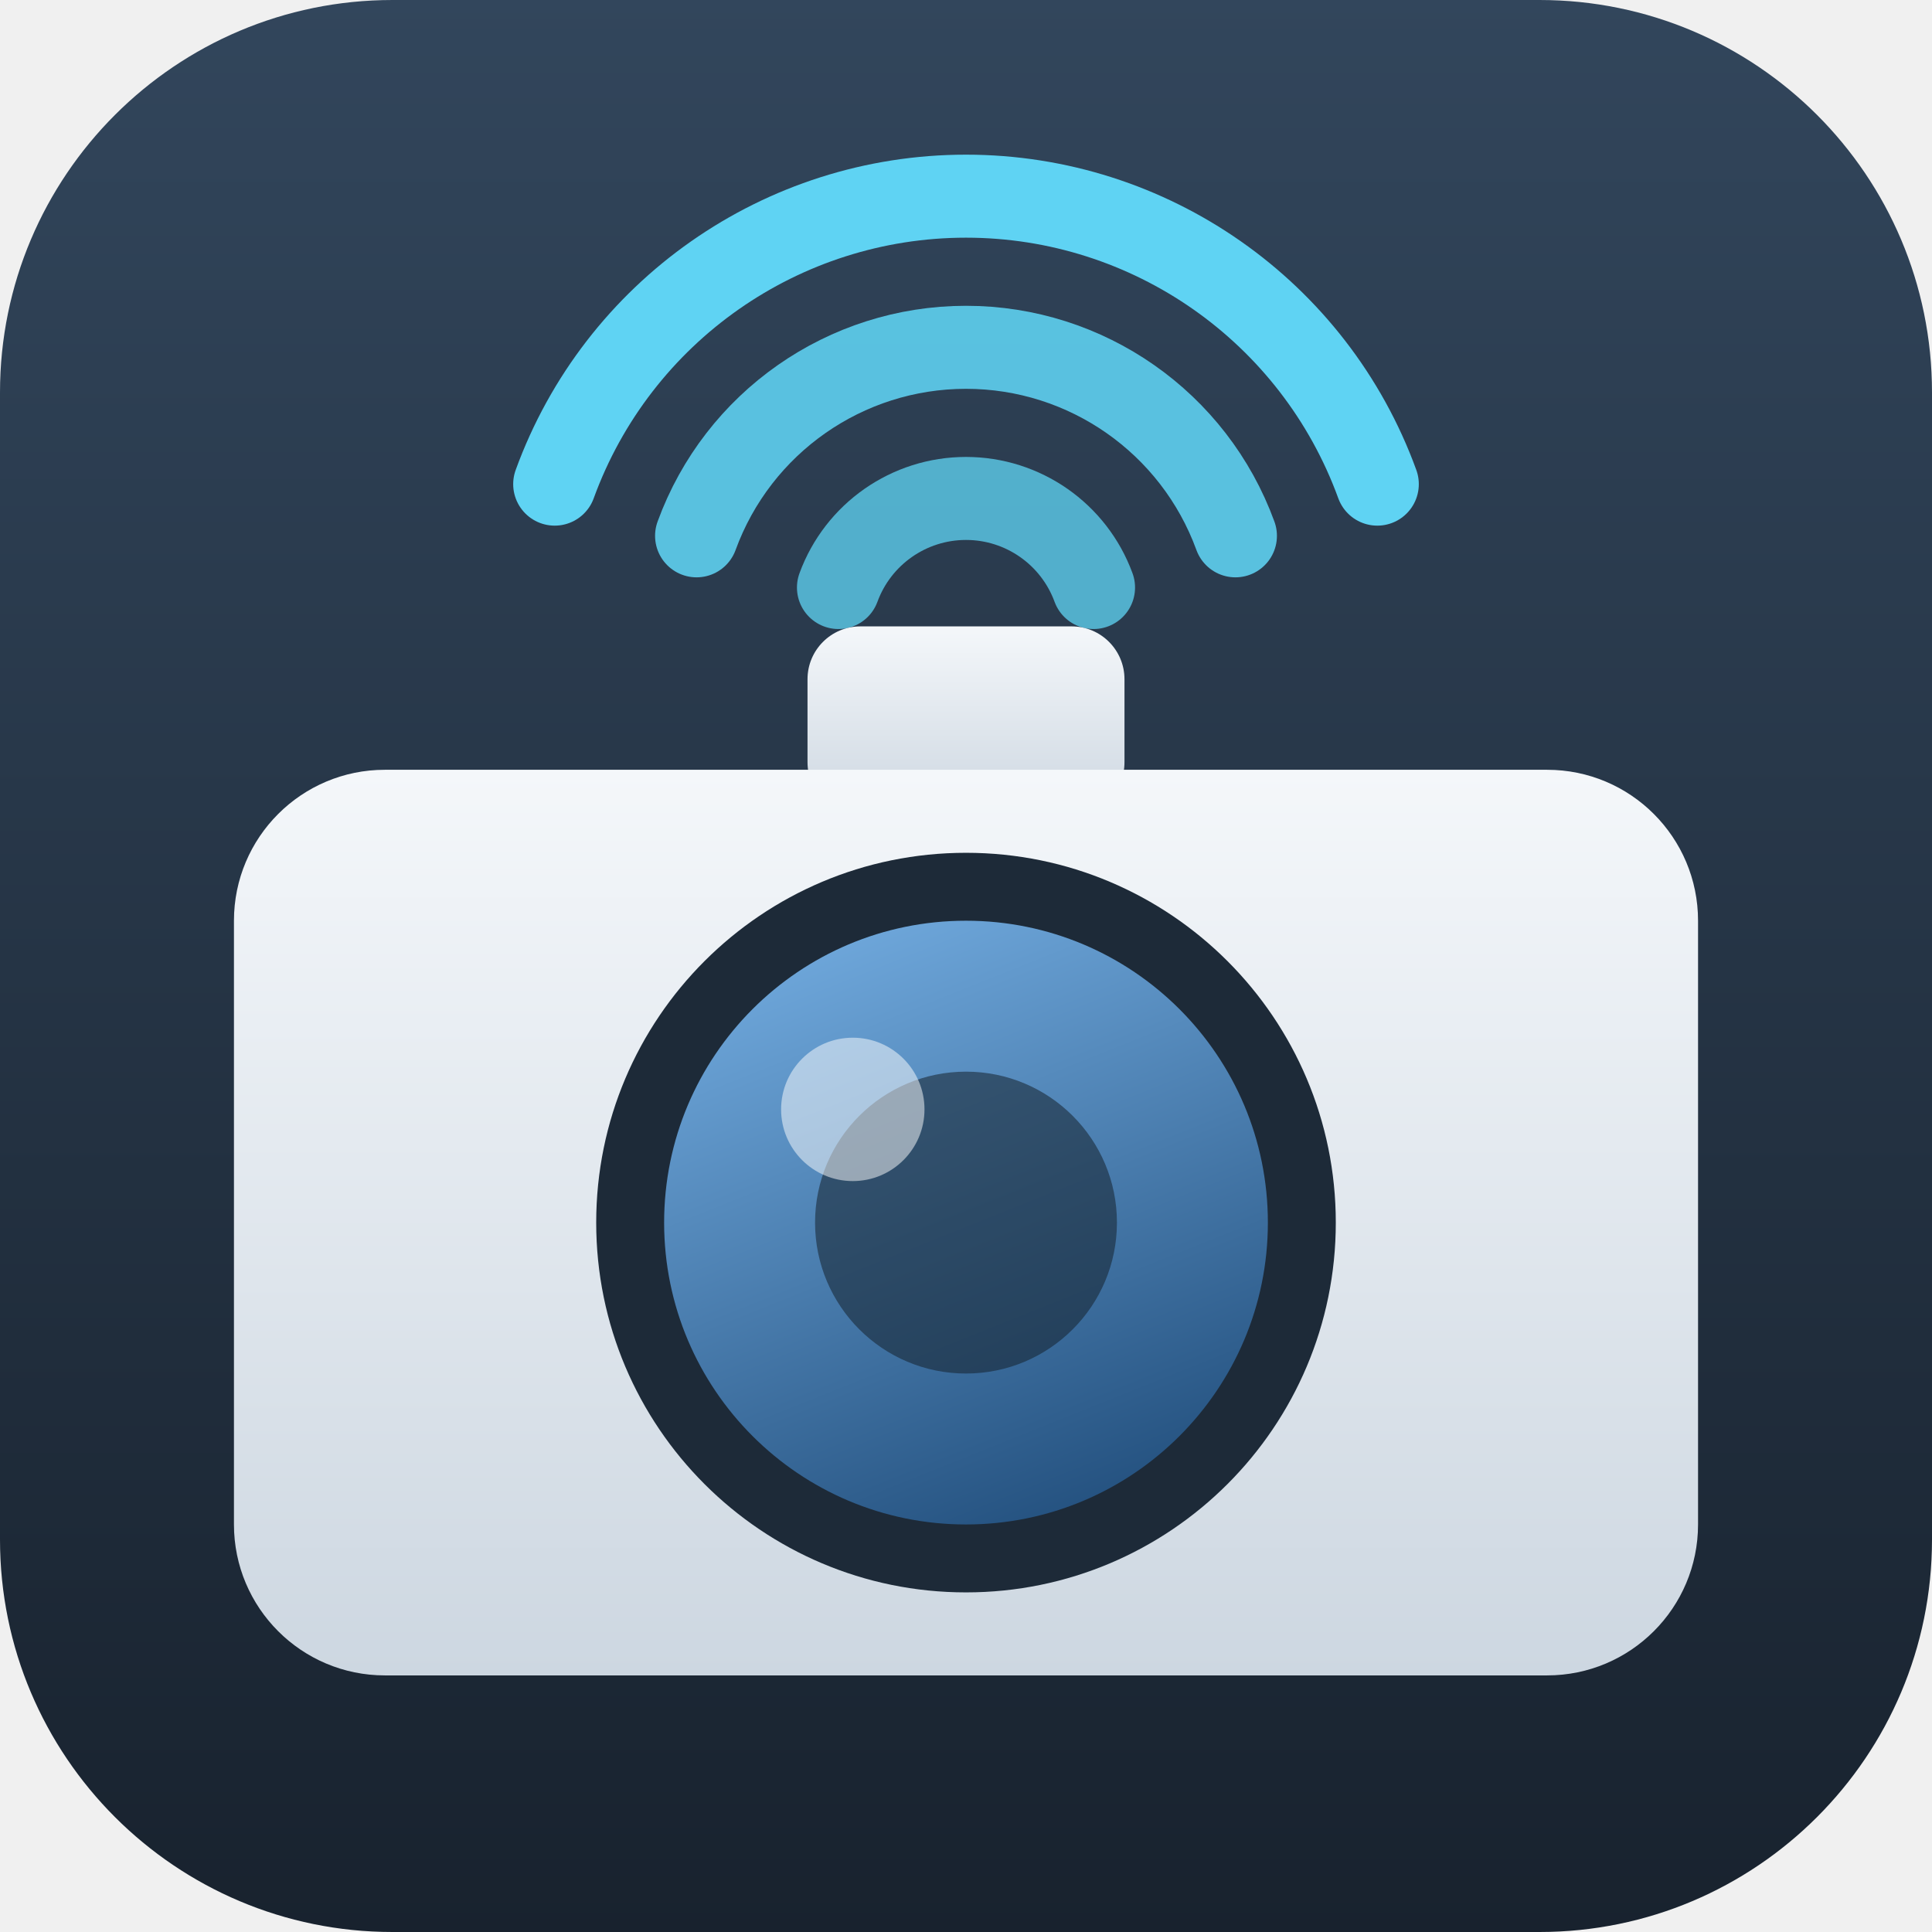
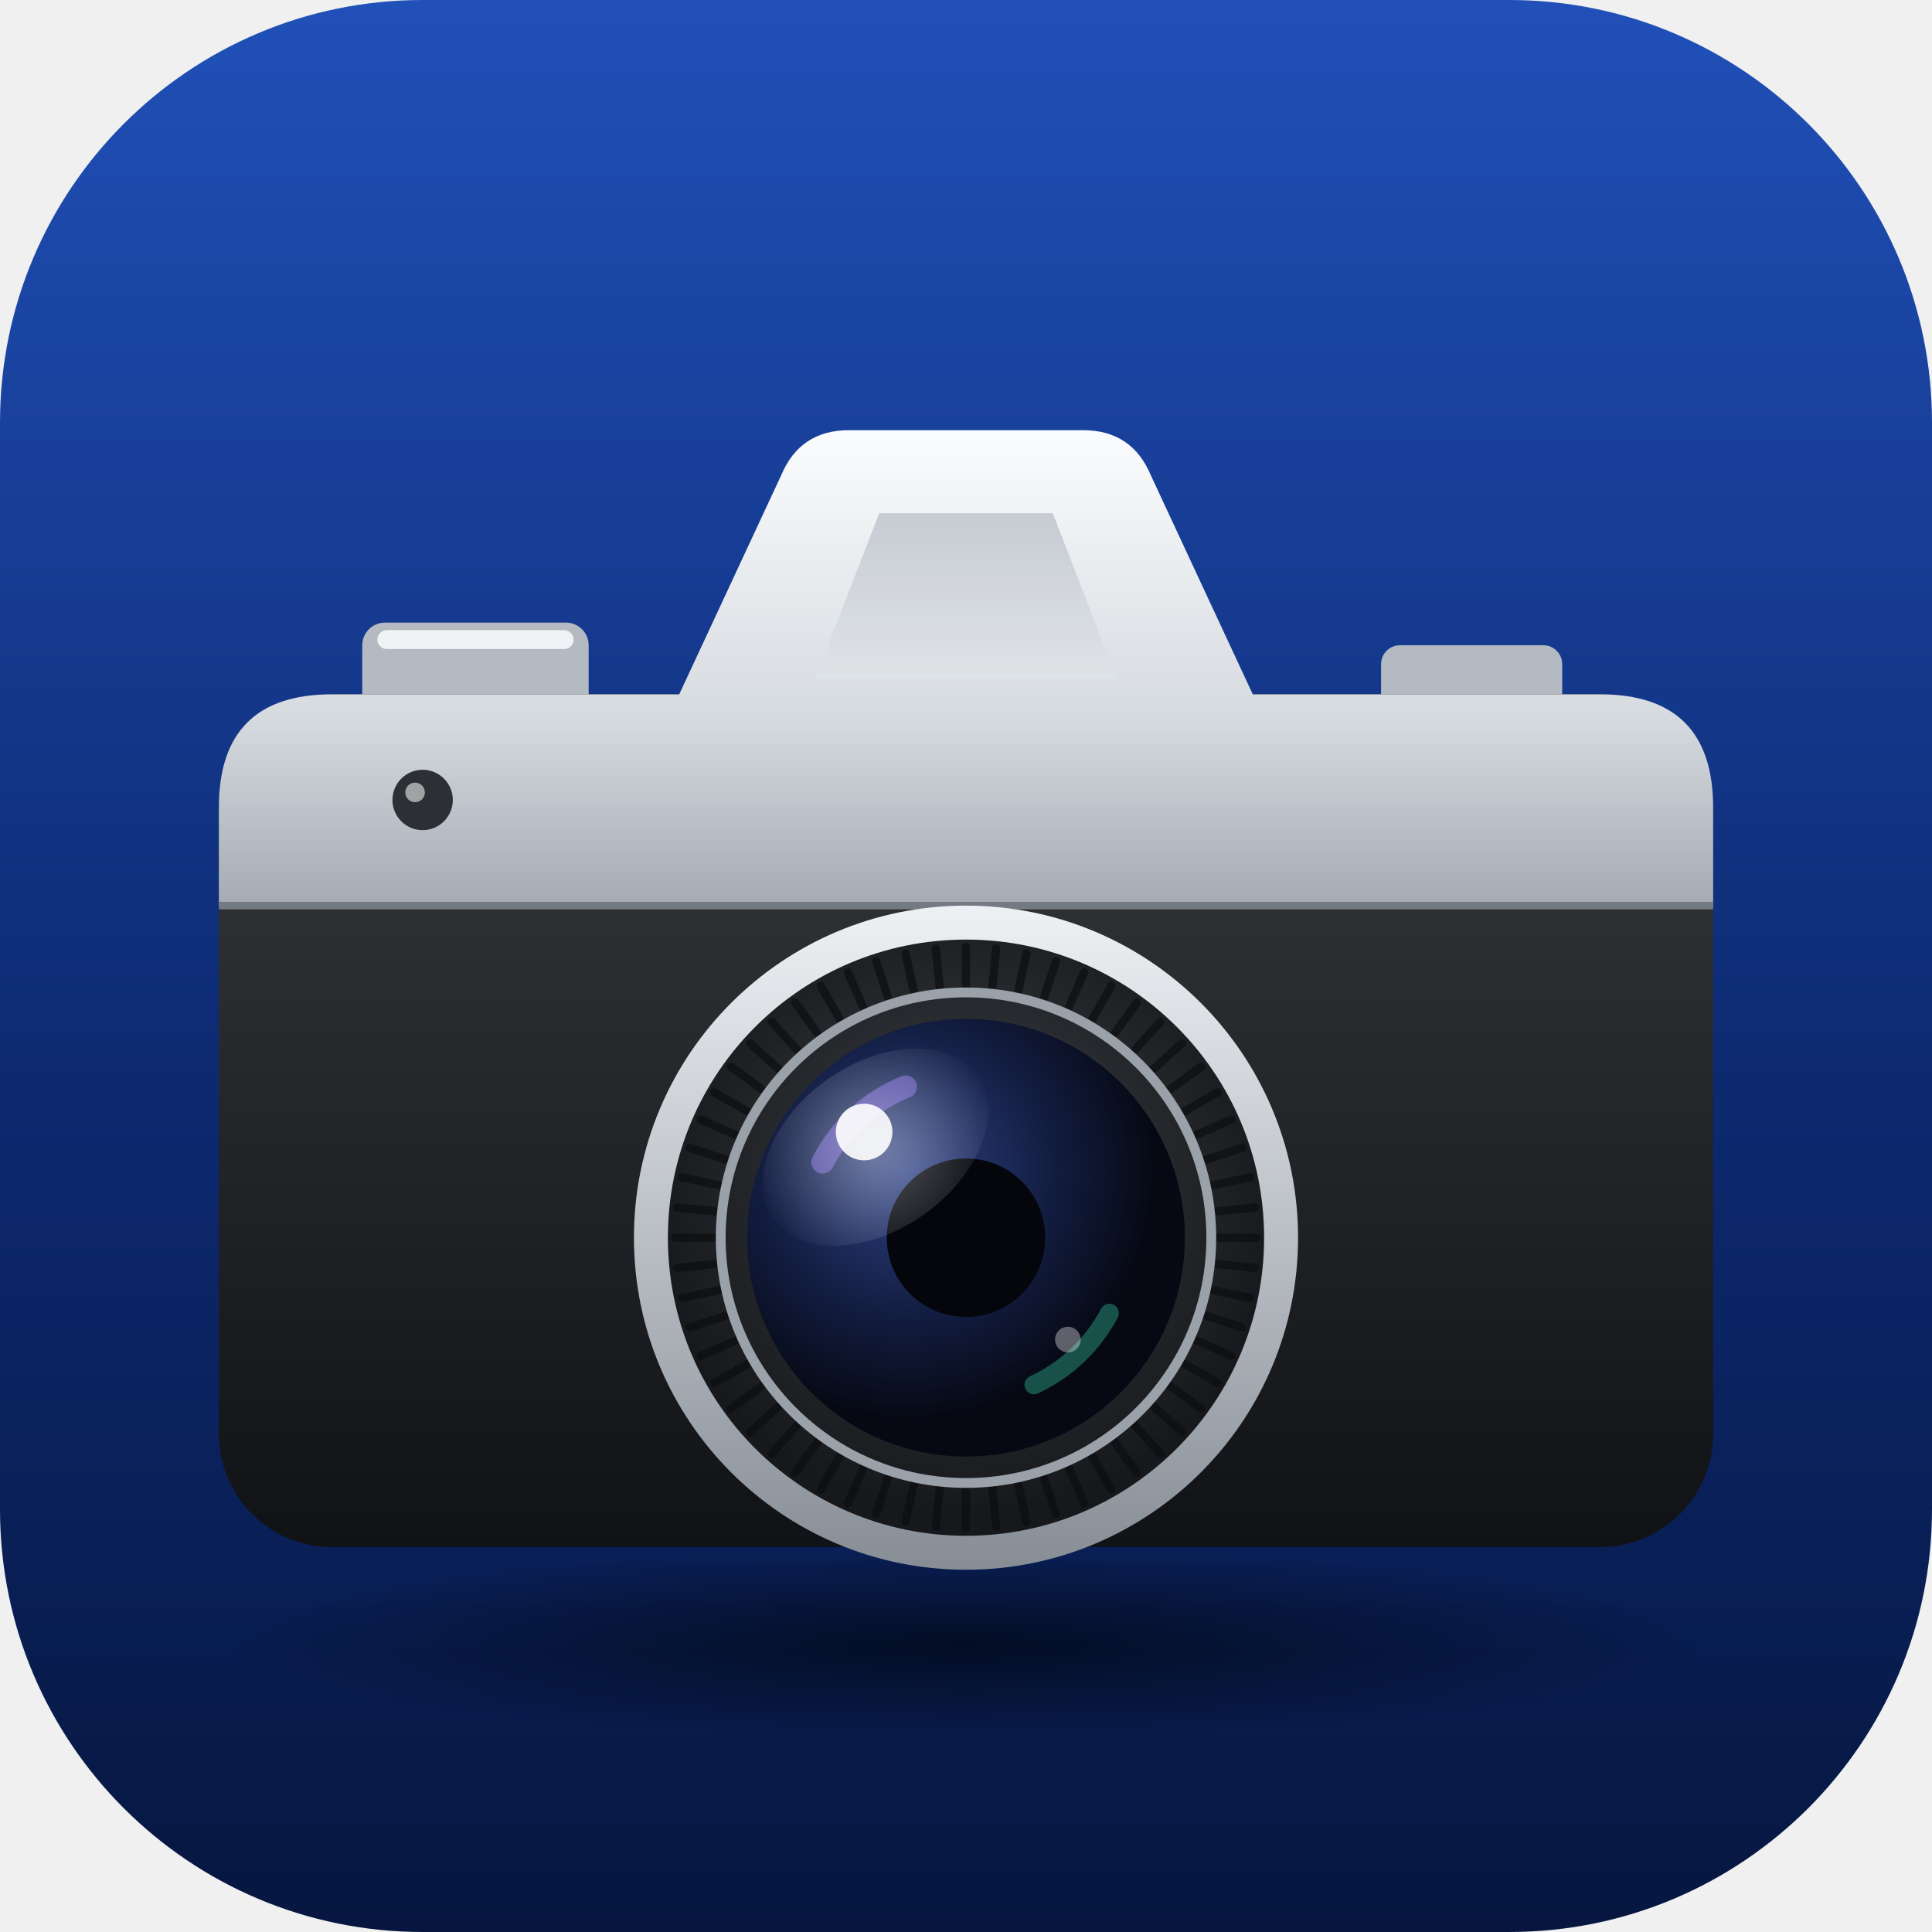
<svg xmlns="http://www.w3.org/2000/svg" viewBox="0 0 512 512" width="512" height="512">
  <defs>
-     <linearGradient id="sfondo" x1="0" y1="0" x2="0" y2="1">
-       <stop offset="0" stop-color="#32465c" />
-       <stop offset="1" stop-color="#18222e" />
+     <linearGradient id="fondo" x1="0" y1="0" x2="0" y2="512" gradientUnits="userSpaceOnUse">
+       <stop offset="0" stop-color="#2050b8" />
+       <stop offset="0.55" stop-color="#0d2a72" />
+       <stop offset="1" stop-color="#06163f" />
    </linearGradient>
-     <linearGradient id="corpo" x1="0" y1="0" x2="0" y2="1">
-       <stop offset="0" stop-color="#f4f7fa" />
-       <stop offset="1" stop-color="#cdd7e1" />
+     <radialGradient id="ombra" cx="256" cy="436" r="196" gradientUnits="userSpaceOnUse" gradientTransform="translate(0 436) scale(1 0.13) translate(0 -436)">
+       <stop offset="0" stop-color="#000" stop-opacity="0.55" />
+       <stop offset="1" stop-color="#000" stop-opacity="0" />
+     </radialGradient>
+     <linearGradient id="pelle" x1="0" y1="240" x2="0" y2="410" gradientUnits="userSpaceOnUse">
+       <stop offset="0" stop-color="#2d2f33" />
+       <stop offset="1" stop-color="#111215" />
    </linearGradient>
-     <linearGradient id="vetro" x1="0.3" y1="0" x2="0.7" y2="1">
-       <stop offset="0" stop-color="#6fa8dc" />
-       <stop offset="1" stop-color="#23507e" />
+     <linearGradient id="argento" x1="0" y1="114" x2="0" y2="240" gradientUnits="userSpaceOnUse">
+       <stop offset="0" stop-color="#fbfcfd" />
+       <stop offset="0.6" stop-color="#d6dbe0" />
+       <stop offset="1" stop-color="#a4abb3" />
    </linearGradient>
+     <linearGradient id="faccia" x1="0" y1="132" x2="0" y2="184" gradientUnits="userSpaceOnUse">
+       <stop offset="0" stop-color="#bfc5cc" />
+       <stop offset="1" stop-color="#e2e6ea" />
+     </linearGradient>
+     <linearGradient id="baionetta" x1="0" y1="240" x2="0" y2="416" gradientUnits="userSpaceOnUse">
+       <stop offset="0" stop-color="#eef1f4" />
+       <stop offset="1" stop-color="#868d95" />
+     </linearGradient>
+     <radialGradient id="barilotto" cx="256" cy="316" r="85" gradientUnits="userSpaceOnUse">
+       <stop offset="0" stop-color="#3f4348" />
+       <stop offset="1" stop-color="#16181b" />
+     </radialGradient>
+     <radialGradient id="vetro" cx="240" cy="310" r="66" gradientUnits="userSpaceOnUse">
+       <stop offset="0" stop-color="#2f4386" />
+       <stop offset="0.6" stop-color="#121c3f" />
+       <stop offset="1" stop-color="#060914" />
+     </radialGradient>
+     <radialGradient id="riflesso" cx="232" cy="304" r="34" gradientUnits="userSpaceOnUse">
+       <stop offset="0" stop-color="#fff" stop-opacity="0.34" />
+       <stop offset="1" stop-color="#fff" stop-opacity="0" />
+     </radialGradient>
  </defs>
-   <rect width="512" height="512" rx="104" fill="url(#sfondo)" />
-   <g fill="none" stroke="#5fd3f3" stroke-width="22" stroke-linecap="round">
-     <path d="M 147 128.3 A 116 116 0 0 1 365 128.3" />
-     <path d="M 184.6 142 A 76 76 0 0 1 327.4 142" opacity="0.88" />
-     <path d="M 222.2 155.7 A 36 36 0 0 1 289.8 155.7" opacity="0.76" />
+   <rect width="512" height="512" rx="112" fill="url(#fondo)" />
+   <rect x="44" y="406" width="424" height="64" fill="url(#ombra)" />
+   <rect x="96" y="165" width="60" height="25" rx="6" fill="#b4bac1" />
+   <rect x="100" y="167" width="52" height="5" rx="2.5" fill="#f0f3f5" />
+   <rect x="366" y="171" width="48" height="19" rx="5" fill="#b4bac1" />
+   <rect x="58" y="184" width="396" height="226" rx="30" fill="url(#pelle)" />
+   <path d="M58 240 V214 Q58 184 88 184 H180 L207 126 Q212 114 225 114 H287            Q300 114 305 126 L332 184 H424 Q454 184 454 214 V240 Z" fill="url(#argento)" />
+   <path d="M216 180 L233 136 H279 L296 180 Z" fill="url(#faccia)" opacity="0.9" />
+   <path d="M58 240 H454" stroke="#737a82" stroke-width="2" />
+   <circle cx="112" cy="212" r="8" fill="#2c3035" />
+   <circle cx="110" cy="210" r="2.6" fill="#ffffff" opacity="0.55" />
+   <circle cx="256" cy="328" r="88" fill="url(#baionetta)" />
+   <circle cx="256" cy="328" r="79" fill="url(#barilotto)" />
+   <g stroke="#0c0d0f" stroke-width="2.2" stroke-linecap="round" opacity="0.7">
+     <line x1="323.0" y1="328.0" x2="333.0" y2="328.0" />
+     <line x1="322.6" y1="335.0" x2="332.6" y2="336.0" />
+     <line x1="321.5" y1="341.9" x2="331.3" y2="344.0" />
+     <line x1="319.7" y1="348.7" x2="329.2" y2="351.8" />
+     <line x1="317.2" y1="355.3" x2="326.3" y2="359.3" />
+     <line x1="314.0" y1="361.5" x2="322.7" y2="366.5" />
+     <line x1="310.2" y1="367.4" x2="318.3" y2="373.3" />
+     <line x1="305.8" y1="372.8" x2="313.2" y2="379.5" />
+     <line x1="300.8" y1="377.8" x2="307.5" y2="385.2" />
+     <line x1="295.4" y1="382.2" x2="301.3" y2="390.3" />
+     <line x1="289.5" y1="386.0" x2="294.5" y2="394.7" />
+     <line x1="283.3" y1="389.2" x2="287.3" y2="398.3" />
+     <line x1="276.7" y1="391.7" x2="279.8" y2="401.2" />
+     <line x1="269.9" y1="393.5" x2="272.0" y2="403.3" />
+     <line x1="263.0" y1="394.6" x2="264.0" y2="404.6" />
+     <line x1="256.0" y1="395.0" x2="256.0" y2="405.0" />
+     <line x1="249.0" y1="394.6" x2="248.0" y2="404.6" />
+     <line x1="242.1" y1="393.5" x2="240.0" y2="403.3" />
+     <line x1="235.3" y1="391.7" x2="232.2" y2="401.2" />
+     <line x1="228.7" y1="389.2" x2="224.7" y2="398.3" />
+     <line x1="222.5" y1="386.0" x2="217.5" y2="394.7" />
+     <line x1="216.6" y1="382.2" x2="210.7" y2="390.3" />
+     <line x1="211.2" y1="377.8" x2="204.5" y2="385.2" />
+     <line x1="206.2" y1="372.8" x2="198.8" y2="379.5" />
+     <line x1="201.8" y1="367.4" x2="193.7" y2="373.3" />
+     <line x1="198.0" y1="361.5" x2="189.3" y2="366.5" />
+     <line x1="194.8" y1="355.3" x2="185.7" y2="359.3" />
+     <line x1="192.3" y1="348.7" x2="182.8" y2="351.8" />
+     <line x1="190.5" y1="341.9" x2="180.7" y2="344.0" />
+     <line x1="189.4" y1="335.0" x2="179.4" y2="336.0" />
+     <line x1="189.0" y1="328.0" x2="179.0" y2="328.0" />
+     <line x1="189.4" y1="321.0" x2="179.4" y2="320.0" />
+     <line x1="190.5" y1="314.1" x2="180.7" y2="312.0" />
+     <line x1="192.3" y1="307.3" x2="182.8" y2="304.2" />
+     <line x1="194.8" y1="300.7" x2="185.7" y2="296.7" />
+     <line x1="198.0" y1="294.5" x2="189.3" y2="289.5" />
+     <line x1="201.8" y1="288.6" x2="193.7" y2="282.7" />
+     <line x1="206.2" y1="283.2" x2="198.8" y2="276.5" />
+     <line x1="211.2" y1="278.2" x2="204.5" y2="270.8" />
+     <line x1="216.6" y1="273.8" x2="210.7" y2="265.7" />
+     <line x1="222.5" y1="270.0" x2="217.5" y2="261.3" />
+     <line x1="228.7" y1="266.8" x2="224.7" y2="257.7" />
+     <line x1="235.3" y1="264.3" x2="232.2" y2="254.8" />
+     <line x1="242.1" y1="262.5" x2="240.0" y2="252.7" />
+     <line x1="249.0" y1="261.4" x2="248.0" y2="251.4" />
+     <line x1="256.0" y1="261.0" x2="256.0" y2="251.0" />
+     <line x1="263.0" y1="261.4" x2="264.0" y2="251.4" />
+     <line x1="269.9" y1="262.5" x2="272.0" y2="252.7" />
+     <line x1="276.7" y1="264.3" x2="279.8" y2="254.8" />
+     <line x1="283.3" y1="266.8" x2="287.3" y2="257.7" />
+     <line x1="289.5" y1="270.0" x2="294.5" y2="261.3" />
+     <line x1="295.4" y1="273.8" x2="301.3" y2="265.7" />
+     <line x1="300.8" y1="278.2" x2="307.5" y2="270.8" />
+     <line x1="305.8" y1="283.2" x2="313.2" y2="276.5" />
+     <line x1="310.2" y1="288.6" x2="318.3" y2="282.7" />
+     <line x1="314.0" y1="294.5" x2="322.7" y2="289.5" />
+     <line x1="317.2" y1="300.7" x2="326.3" y2="296.7" />
+     <line x1="319.7" y1="307.3" x2="329.2" y2="304.2" />
+     <line x1="321.5" y1="314.1" x2="331.3" y2="312.0" />
+     <line x1="322.6" y1="321.0" x2="332.6" y2="320.0" />
  </g>
-   <rect x="214" y="166" width="84" height="50" rx="14" fill="url(#corpo)" />
-   <rect x="62" y="204" width="388" height="240" rx="40" fill="url(#corpo)" />
-   <circle cx="256" cy="324" r="98" fill="#1d2a38" />
-   <circle cx="256" cy="324" r="80" fill="url(#vetro)" />
-   <circle cx="256" cy="324" r="40" fill="#14202c" opacity="0.55" />
-   <circle cx="226" cy="294" r="19" fill="#ffffff" opacity="0.5" />
+   <circle cx="256" cy="328" r="65" fill="none" stroke="#9aa1a9" stroke-width="2.6" />
+   <circle cx="256" cy="328" r="58" fill="url(#vetro)" />
+   <path d="M218 308 A43 43 0 0 1 240 288" fill="none" stroke="#9b7bff" stroke-width="6" stroke-linecap="round" opacity="0.45" />
+   <path d="M294 348 A43 43 0 0 1 274 367" fill="none" stroke="#38d6b0" stroke-width="5" stroke-linecap="round" opacity="0.35" />
+   <circle cx="256" cy="328" r="21" fill="#04060c" />
+   <ellipse cx="232" cy="304" rx="33" ry="22" fill="url(#riflesso)" transform="rotate(-35 232 304)" />
+   <circle cx="229" cy="300" r="7.5" fill="#ffffff" opacity="0.9" />
+   <circle cx="283" cy="355" r="3.4" fill="#ffffff" opacity="0.35" />
</svg>
